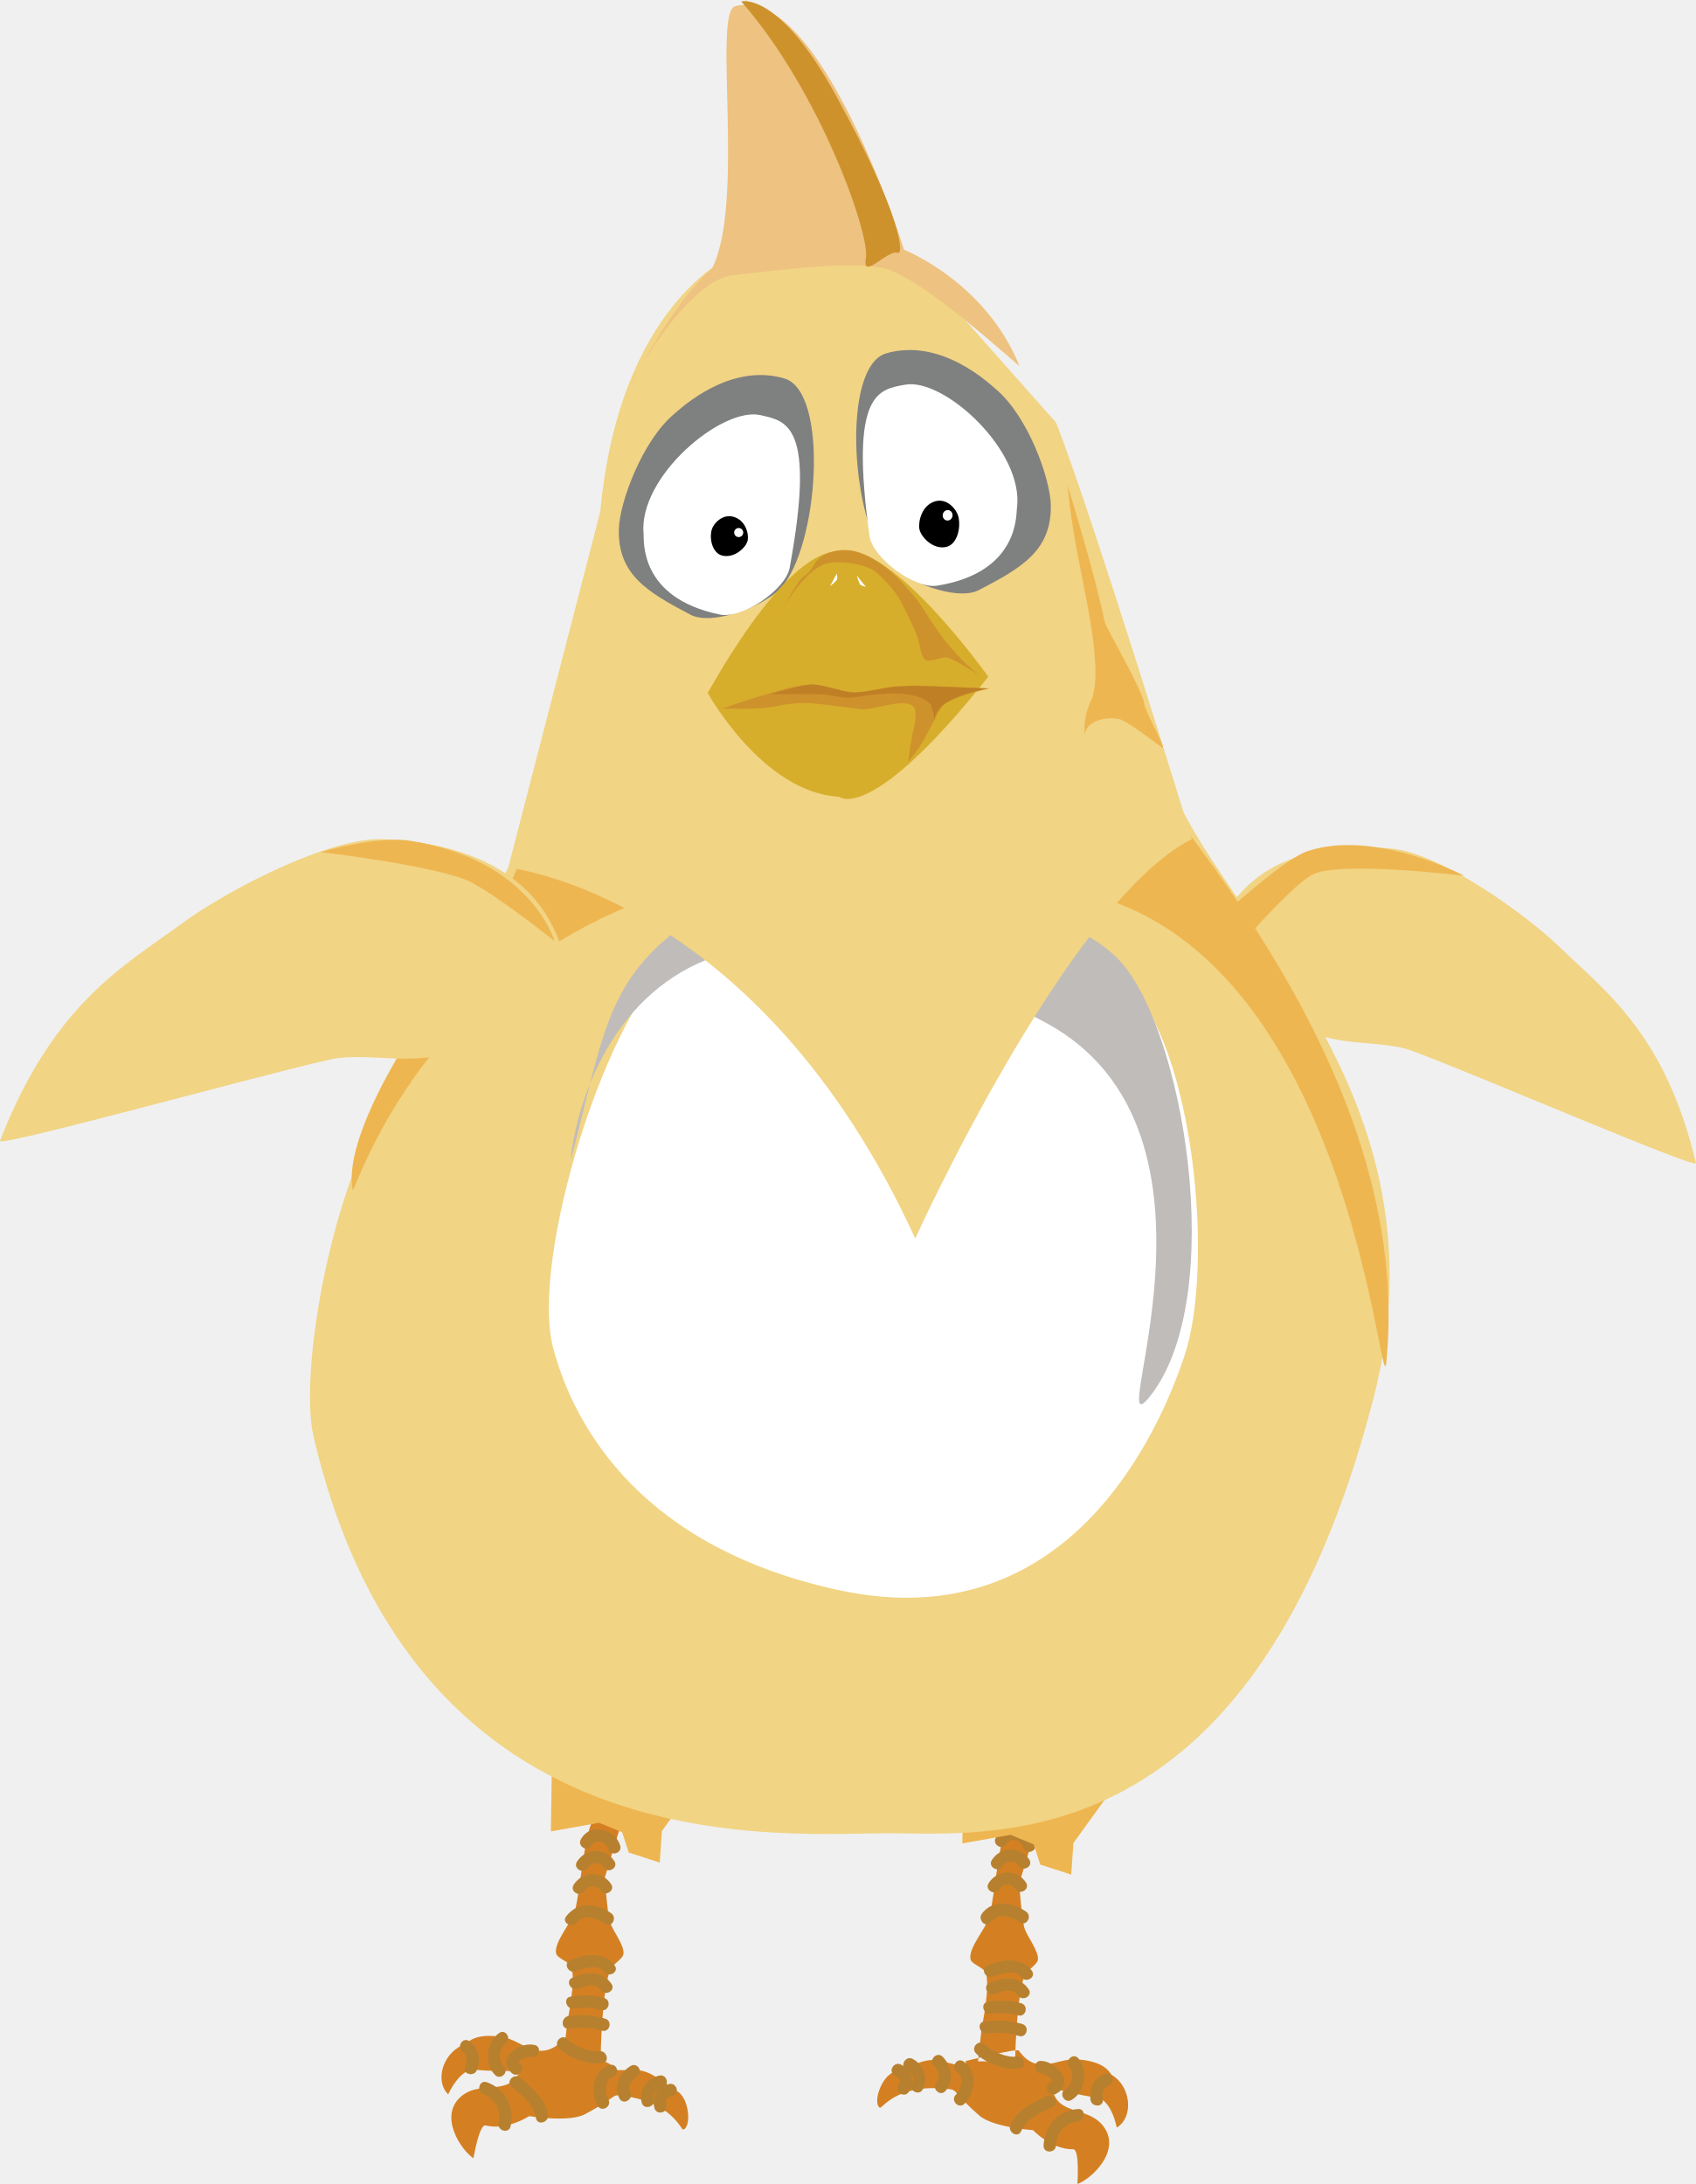
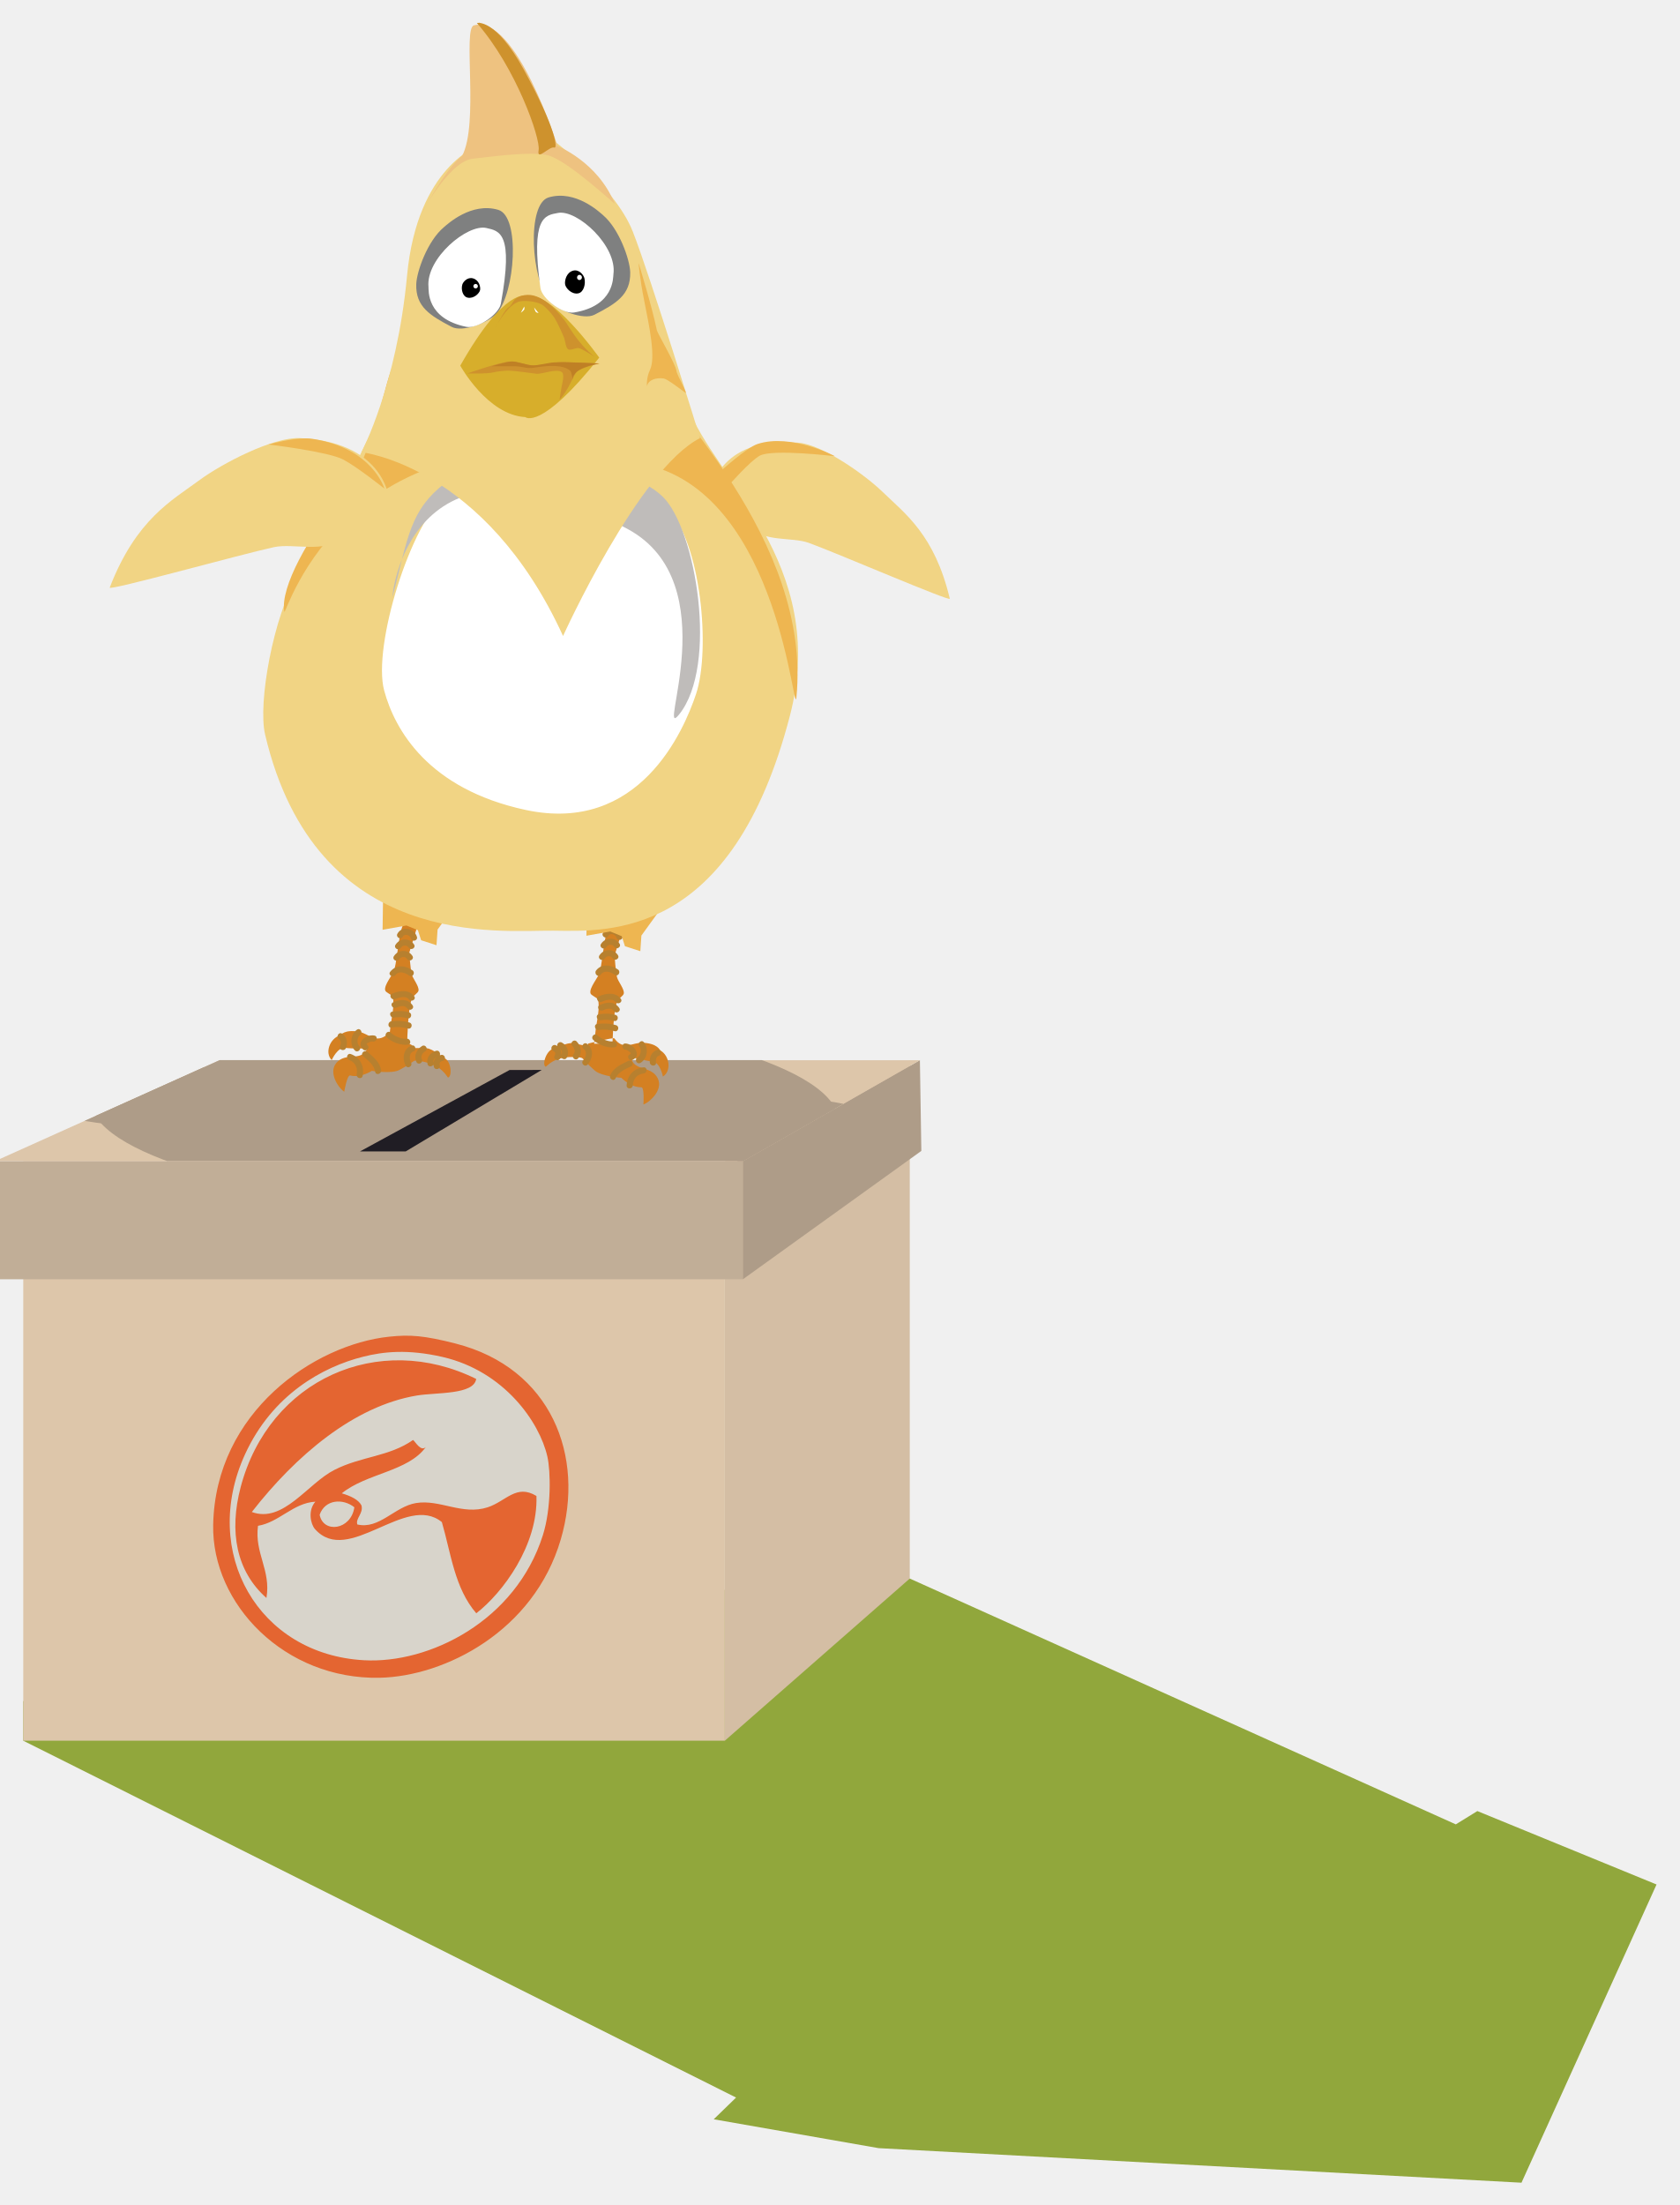
- <svg xmlns="http://www.w3.org/2000/svg" width="102.314" height="131.782" viewBox="0 0 102.314 131.782">
-   <path fill="#D48022" d="M63.479 126.006c.313 1.703 2.172 1.039 3.106 2.322 1.076 1.478-.766 3.162-1.586 3.453 0 0 .144-2.102-.254-2.096-1.332.02-2.428-1.154-2.428-1.154s-2.418-.162-3.234-.878c-1.856-1.618-1.168-1.54-2.1-1.624-2.914-.266-3.781 1.221-3.902 1.152-.488-.285.183-2.262 1.14-2.197.131.01 1.366-.802 2.286-.67.234.034 1.783.418 1.783.418l-.039-.365s3.103-.789 3.213-.634c1.107 1.554 2.267.457 3.484.528 1.797.104 2.031.887 2.113.934 1.16.678 1.362 2.535.311 3.186 0 0-.322-1.762-1.293-1.834-.661-.05-2.6-.541-2.6-.541zM31.373 124.959c-.696 1.586-2.352.513-3.557 1.541-1.387 1.191.018 3.258.748 3.728 0 0 .345-2.076.729-1.979 1.291.326 2.628-.563 2.628-.563s2.391.396 3.351-.108c2.181-1.148 1.492-1.23 2.418-1.1 2.896.415 3.396 2.061 3.529 2.021.545-.164.346-2.244-.601-2.4-.13-.021-1.146-1.092-2.072-1.178-.233-.021-1.832-.004-1.832-.004l.125-.349s-2.838-1.481-2.982-1.354c-1.436 1.254-2.312-.078-3.511-.291-1.771-.312-2.183.396-2.271.426-1.283.393-1.91 2.15-1.037 3.025 0 0 .719-1.64 1.682-1.486.655.101 2.653.071 2.653.071zM36.021 109.67c-.715-.049-.963 4.246-1.341 5.65-.184.674-1.282 1.873-1.13 2.553.064.293.788.504.903.779.322.771-.227 3.332-.227 3.332l-.226 2.044 2.238.007s.068-4.018.594-5.221c.119-.273.732-.609.778-.904.084-.527-.688-1.453-.822-1.969-.169-.646-.3-2.65-.3-2.65l.926-3.047-1.393-.574zM61.02 110.021c-.715-.048-.963 4.248-1.34 5.647-.183.674-1.283 1.873-1.13 2.558.064.289.787.502.902.778.324.771-.225 3.332-.225 3.332l-.228 2.043 2.24.008s.066-4.02.592-5.223c.121-.272.732-.608.781-.903.082-.527-.689-1.453-.824-1.97-.168-.646-.299-2.651-.299-2.651l.924-3.048-1.393-.571z" />
-   <path fill="#B7802F" d="M35.688 111.363c.248-.45.883-.215 1.006.208.135.465.859.266.724-.199-.301-1.029-1.81-1.42-2.377-.388-.233.425.415.804.647.379zM35.257 114.104c.219-.348.73-.398.966-.033.26.405.909.029.646-.379-.542-.845-1.737-.798-2.26.033-.258.412.391.788.648.379zM34.803 116.01c.447-.579 1.204-.26 1.69.08.398.277.772-.373.379-.647-.889-.62-2.007-.729-2.717.188-.296.384.357.757.648.379zM34.896 119.991c.423-.191 1.028-.363 1.346.094.273.396.923.021.647-.379-.58-.838-1.535-.742-2.373-.363-.439.199-.057.845.38.648zM34.304 122.398c.685-.092 1.344-.067 2.009.13.464.139.662-.585.199-.723-.724-.217-1.462-.258-2.208-.157-.472.063-.478.813 0 .75zM33.706 123.571c.594.611 1.785 1.051 2.631.922.478-.072.273-.795-.198-.723-.566.086-1.516-.332-1.902-.73-.338-.347-.868.184-.531.531zM32.248 123.39c-.939-.204-2.357.8-1.375 1.698.356.326.889-.203.53-.53-.185-.168-.1-.196.099-.312.143-.082.379-.17.546-.135.472.104.672-.618.2-.721zM30.116 122.67c-.784.545-.938 1.848-.249 2.535.342.342.873-.188.53-.531-.327-.325-.293-1.086.097-1.354.395-.275.021-.924-.378-.65zM27.921 123.804c.319.206.241.599.126.899-.172.453.555.646.725.199.244-.645.131-1.357-.472-1.748-.407-.261-.783.388-.379.65zM29.167 126.364c.749.271 1.066.979.911 1.738-.097.473.626.673.724.199.242-1.182-.284-2.245-1.435-2.66-.457-.164-.652.561-.2.723zM30.858 125.905c.617.524 1.34 1.045 1.475 1.896.075.477.798.273.725-.199-.156-.984-.953-1.618-1.668-2.229-.367-.31-.9.217-.532.532zM36.774 124.608c-1.013.334-1.189 1.605-.719 2.453.233.423.882.045.646-.379-.22-.396-.259-1.178.271-1.352.458-.149.262-.874-.198-.722zM38.049 124.657c-.672.403-1.061 1.233-.68 1.963.224.43.871.051.647-.379-.187-.355.112-.758.412-.937.414-.248.037-.897-.379-.647zM39.767 125.239c-.73.172-1.246.885-1.056 1.631.12.469.844.271.725-.199-.093-.358.208-.633.53-.709.471-.11.271-.833-.199-.723zM40.365 125.747c-.707.164-1.077.756-.881 1.459.129.467.853.269.724-.199-.088-.316.046-.465.357-.536.47-.111.27-.833-.2-.724zM34.625 121.198c.567-.082 1.078-.084 1.63.082.464.141.661-.584.199-.723-.685-.206-1.327-.186-2.028-.082-.478.07-.274.793.199.723zM35.454 112.713c.218-.348.729-.4.964-.034.262.405.91.028.647-.38-.542-.844-1.736-.797-2.259.035-.258.411.392.788.648.379zM34.763 118.942c.428-.191 1.328-.441 1.676.035.282.387.933.014.646-.379-.633-.868-1.84-.689-2.703-.305-.438.198-.057.845.381.649zM60.719 111.267c.248-.451.882-.211 1.005.211.135.464.857.267.723-.199-.299-1.03-1.806-1.422-2.375-.391-.235.424.412.802.647.379zM60.289 114.01c.218-.35.728-.399.961-.032.262.405.91.03.648-.379-.541-.845-1.736-.802-2.258.032-.256.412.393.787.649.379zM59.773 115.989c.482-.623 1.188-.387 1.75.004.397.276.771-.373.379-.647-.82-.57-1.978-.769-2.66.112-.292.378.235.912.531.531zM60.484 112.618c.217-.349.729-.402.963-.035.261.405.91.029.648-.379-.542-.844-1.738-.797-2.261.034-.255.411.394.787.65.38zM60.061 120.312c.423-.19 1.028-.362 1.346.095.273.395.924.02.648-.38-.581-.838-1.535-.741-2.373-.362-.441.197-.059.843.379.647zM59.568 122.706c.646-.086 1.283-.045 1.908.145.464.141.661-.583.198-.723-.761-.23-1.522-.25-2.307-.145-.475.064-.271.788.201.723zM58.871 123.892c.592.612 1.786 1.053 2.631.924.478-.071.273-.795-.198-.724-.566.087-1.517-.332-1.9-.731-.338-.349-.868.182-.533.531zM59.789 121.517c.566-.079 1.078-.081 1.629.086.464.142.661-.583.199-.724-.685-.207-1.326-.185-2.027-.086-.478.067-.274.79.199.724zM59.928 119.265c.426-.192 1.33-.443 1.676.032.28.389.932.015.647-.379-.629-.869-1.845-.688-2.703-.303-.44.199-.058.846.38.65zM62.807 125.103c.152.006.3.117.422.2.201.138.336.266.094.393-.428.227-.049.873.379.648 1.174-.619.069-1.952-.895-1.991-.484-.02-.482.73 0 .75zM64.516 124.726c.31.36.148 1.104-.25 1.338-.417.245-.039.894.379.647.84-.492 1.022-1.791.401-2.518-.315-.366-.843.167-.53.533zM66.68 125.124c-.68.23-.972.877-.896 1.565.051.476.802.479.75 0-.034-.319-.016-.72.346-.843.454-.154.259-.879-.2-.722zM65.025 127.256c-1.213.113-2.006 1-2.07 2.205-.025.483.726.481.75 0 .041-.77.529-1.381 1.32-1.455.478-.043.482-.793 0-.75zM63.131 126.485c-.845.409-1.779.819-2.178 1.734-.188.439.456.82.648.379.343-.793 1.179-1.112 1.907-1.465.437-.211.056-.857-.377-.648zM57.736 125.03c.47.307.236 1.045-.08 1.375-.334.35.195.881.531.531.671-.702.821-1.971-.072-2.555-.406-.263-.782.386-.379.649zM56.338 124.635c.244.248.433.717.16 1.012-.325.355.203.889.531.531.554-.605.386-1.516-.16-2.073-.34-.345-.87.185-.531.53zM54.682 124.883c.292.154.517.492.336.816-.234.424.413.803.647.379.374-.674.058-1.49-.604-1.844-.427-.226-.806.423-.379.649zM53.975 125.226c.282.146.379.319.211.604-.244.418.402.797.647.379.368-.629.164-1.299-.479-1.633-.429-.221-.809.426-.379.65z" />
-   <path fill="#F1D484" d="M73.098 57.491s.735-7.195 10.838-6.289c2.94.264 8.069 3.922 10.19 5.979 2.761 2.674 6.328 5.209 8.188 13.004.1.418-13.621-5.501-17.158-6.789-2.123-.773-5.531-.01-7.467-2.105-1.316-1.428-4.591-3.8-4.591-3.8z" />
-   <path fill="#EEB651" d="M33.302 105.967l-.069 4.539 2.905-.521 1.396.573.395 1.224 1.872.606.13-1.907 2.639-3.648zM58.125 106.694l-.068 4.537 2.906-.518 1.394.573.397 1.222 1.871.605.131-1.905 2.639-3.648z" />
-   <path fill="#F1D484" d="M34.486 44.574c-1.967 3.786-7.747 16.257-11.58 22.747-2.998 5.076-4.879 15.582-3.98 19.408 6.228 26.512 28.761 23.811 35.11 23.891 6.75.086 21.771.988 28.814-26.211 4.78-18.475-9.275-28.9-12.435-37.563-3.817-10.477-15.119-9.469-20.172-9.546-11.957-.18-14.127 4.135-15.757 7.274z" />
-   <path fill="#fff" stroke="#fff" stroke-width=".266" d="M41.11 57.524c-4.371 3.341-9.03 18.505-7.602 23.816 1.292 4.804 5.368 11.951 17.168 14.488 13.75 2.957 19.151-9.56 20.651-14.047 1.805-5.402.582-18.513-3.469-22.515-4.94-4.874-21.233-5.958-26.748-1.742z" />
-   <path fill="#BFBCBA" d="M40.906 56.066c-4.324 3.308-4.554 6.55-6.452 13.874-.173.666 1.666-22.695 28.593-8.255 12.269 6.58 3.371 26.254 6.304 22.599 4.803-5.979 2.043-22.531-1.97-26.49-4.889-4.829-21.014-5.9-26.475-1.728z" />
-   <path fill="#EEB651" d="M34.199 42.585c-1.129 3.172-2.215 10.451-6.073 15.225-3.769 4.664-7.421 11.004-6.854 13.969.14.728 7.585-26.832 44.345-17.836 16.076 3.936 17.707 31.511 18.021 28.229 1.84-19.088-15.972-36.029-19.779-42.09-4.604-7.332-13.062-5.779-17.289-5.055-10.004 1.72-11.436 4.933-12.371 7.558z" />
-   <path fill="#F1D484" d="M44.963 0v15.007s-7.5 2.477-8.75 15.863l-5.551 21.481s15.051 1.608 24.552 22.381c0 0 9.183-20.286 16.683-24.101 0 0-5.933-19.375-8.183-25.125l-10.25-11.561s-3.001-10.952-8.501-13.945z" />
-   <path fill="#221E21" d="M63.912 53.757" opacity=".5" enable-background="new" />
-   <path fill="#7F8080" d="M60.096 23.497c1.952 1.668 3.252 5.388 3.295 6.939.069 2.771-1.736 3.822-4.351 5.174-1.332.688-4.455-.544-5.444-1.643-2.267-2.517-2.847-11.861-.132-12.646 3.298-.957 6.196 1.803 6.632 2.176z" />
-   <path fill="#fff" d="M54.607 23.212c2.342-.432 7.219 4.018 6.74 7.467-.052.381.125 3.861-4.796 4.658-1.396.225-3.911-1.686-4.094-2.988-1.219-8.719.561-8.843 2.15-9.137z" />
-   <path d="M56.424 30.247c.72-.204 1.277.494 1.386.898.18.689-.066 1.707-.722 1.857-.821.186-1.553-.637-1.625-1.09-.072-.451.141-1.431.961-1.665zM56.488 30.688c.502-.079.813.41.879.824.096.613-.469.953-.678.964-.515.026-.73-.314-.797-.771.001.001-.103-.909.596-1.017z" />
-   <ellipse cx="57.204" cy="31.076" fill="#fff" transform="matrix(-.158 .988 -.988 -.158 96.909 -20.514)" rx=".316" ry=".297" />
-   <path fill="#7F8080" d="M40.679 24.97c-1.964 1.652-3.291 5.363-3.343 6.915-.093 2.769 1.707 3.835 4.312 5.203 1.328.698 4.457-.51 5.457-1.604 2.282-2.497 2.928-11.84.221-12.645-3.292-.977-6.207 1.76-6.647 2.131z" />
-   <path fill="#fff" d="M45.882 25.05c-2.321-.531-7.384 3.705-7.057 7.17.037.385-.289 3.854 4.593 4.859 1.386.283 3.979-1.514 4.219-2.809 1.593-8.658-.179-8.859-1.755-9.22z" />
-   <path d="M44.232 31.178c-.662-.176-1.187.419-1.289.763-.174.587.047 1.459.649 1.588.761.162 1.445-.539 1.516-.927.071-.384-.117-1.219-.876-1.424zM44.155 31.527c-.466-.069-.757.347-.821.702-.095.521.423.813.617.822.475.025.678-.265.746-.654 0 0 .104-.775-.542-.87z" />
-   <circle cx="44.564" cy="32.134" r=".274" fill="#fff" />
-   <path fill="#D7AE2B" d="M59.62 40.832s-5.875-8.279-8.875-7.5c0 0-2.567-1.199-8.05 8.478 0 0 3.3 6.009 7.925 6.266-.001-.001 1.875 1.727 9-7.244z" enable-background="new" />
-   <path fill="#EEC280" d="M61.496 22.067c.072.177-5.725-5.268-8.121-5.867-2.096-.525-6.999.183-9.148.406-3.165.33-7.055 8.189-6.013 6.291 3.103-5.65 4.703-6.619 4.703-6.619 2.079-3.908.054-15.543 1.439-15.905 5.169-1.349 10.184 14.698 10.184 14.698s4.886 1.903 6.956 6.996z" />
-   <path fill="#CE922D" d="M50.435 5.772c-3.467-6.339-5.717-5.684-5.717-5.684 4.76 5.426 7.781 14.076 7.52 15.491-.258 1.403 1.307-.546 1.926-.323.361.131.291-2.14-3.729-9.484z" />
-   <path fill="#EEB651" d="M64.412 29.304s.125 1.813.685 4.6c.645 3.217 1.418 6.928.704 8.423-.495 1.042-.362 1.999-.362 1.999.098-.764 1.119-1.102 2.045-.949.436.072 1.969 1.252 2.602 1.719.414.303-1.01-2.131-1.061-2.641-.076-.785-2.314-4.598-2.383-4.934-.57-2.819-2.23-8.217-2.23-8.217z" />
-   <path fill="#F1D484" d="M34.183 59.215s.268-8.058-11.027-8.578c-3.288-.151-9.502 3.116-12.155 5.067-3.447 2.537-7.773 4.803-10.999 13.132-.174.447 15.871-4.024 19.973-4.917 2.463-.536 6.11.823 8.564-1.2 1.668-1.378 5.644-3.504 5.644-3.504z" />
-   <path fill="#CE922D" d="M48.49 42.419c.875.004 2.605.28 3.475.377.699.079 2.548-.708 3.123-.176.316.293.039 1.305-.047 1.727-.082.4-.252 1.609-.252 1.609 1.109-1.232 1.482-2.549 2.076-3.38.33-.462 2.807-1.036 2.807-1.036s-3.36-.139-4.321-.176c-.992-.037-2.855.472-3.847.41-.688-.04-2.073-.509-2.762-.469-1.28.073-5.176 1.451-5.176 1.451s2.387.079 3.213-.135c.431-.112 1.279-.202 1.711-.202zM46.955 37.237c-.086.166 1.158-2.464 2.713-3.164.679-.303 2.313-.082 2.95.296.48.283 1.244 1.14 1.541 1.61.369.586.947 1.844 1.197 2.486.133.332.172 1.162.477 1.354.263.166.924-.174 1.234-.152.416.025 2 1.077 2 1.077-2.232-1.802-3.146-3.797-3.744-4.542-.801-1-2.139-2.549-3.76-2.942-.832-.201-2.001.042-2.407.731-.807 1.373-.36-.26-2.201 3.246z" />
-   <path fill="#BF8025" d="M46.511 41.886s1.852-.575 2.488-.586c.618-.012 1.806.449 2.419.482.685.034 2.028-.334 2.713-.369 1.361-.076 5.457.133 5.457.133s-3.284.508-3.194 1.953c.018.271-.104-.873-.308-1.059-.479-.443-1.543-.854-4.35-.389-1.045.172-1.387-.156-2.447-.166-.692-.008-2.778.001-2.778.001z" />
-   <path fill="#fff" d="M50.488 34.606s.041.271.008.354c-.057.135-.426.41-.426.41l.215-.393.203-.371zM52.236 35.41s-.269-.065-.328-.128c-.104-.105-.217-.551-.217-.551l.279.352.266.327z" />
-   <path fill="#EEB651" d="M19.357 51.413s7.276.861 9.105 1.84c1.779.955 4.987 3.528 4.987 3.528s-1.379-4.903-8.721-6.052c-1.959-.309-5.371.684-5.371.684zM75.361 56.414l-1.025-1.7s3.229-2.923 4.547-3.357c4.084-1.354 9.445 1.484 9.445 1.484s-7.535-.91-9.135-.078c-1.148.597-3.832 3.651-3.832 3.651z" />
+ <svg xmlns="http://www.w3.org/2000/svg" xmlns:xlink="http://www.w3.org/1999/xlink" width="320" height="420" viewBox="-70.102 -78.461 320 420" enable-background="new -70.102 -78.461 320 420">
+   <path fill="#91A73C" d="M-65.673 253.101l135.795 67.972-4.258 4.138 31.408 5.498 122.469 6.582 25.728-56.802-34.136-13.985-4.106 2.533-104.019-46.821-109.822 6.617-59.059 16.746z" />
+   <path fill="#DDC6AA" d="M-65.673 142.709h133.65v110.392h-133.65z" />
+   <path fill="#D4BEA4" d="M103.208 222.216l-35.23 30.885v-110.392l35.23-19.228z" />
+   <path fill="#C1AE97" d="M-71.046 142.709h142.47v22.501h-142.47z" />
+   <path fill="#AE9C88" d="M71.423 165.21l33.991-24.451-.276-17.278-33.715 19.228z" />
+   <path fill="#DDC6AA" d="M71.423 142.709h-142.469l42.755-19.228h133.429z" />
+   <path fill="#D8D4CB" d="M34.154 196.052c5.53 15.396-3.267 33.302-19.63 39.994-16.371 6.687-34.121-.372-39.649-15.773-5.528-15.395 3.264-33.302 19.63-39.992 16.365-6.686 34.123.374 39.649 15.771z" />
+   <path fill="#E46531" d="M16.695 177.455c18.232 4.664 24.7 21.45 20.017 37.352-5.125 17.444-22.058 26.031-34.455 26.305-18.134.391-32.041-14.057-31.749-29.117.413-21.544 19.294-34.36 33.522-35.848 3.95-.418 6.643-.233 12.665 1.308zm-17.611 2.506c-7.684 1.923-17.284 7.19-22.504 18.579-8.579 18.713 2.553 38.142 22.677 39.236 12.362.687 28.867-7.413 34.06-23.824 1.613-5.11 1.5-12.138.851-14.988-1.48-6.519-8.2-16.242-19.948-18.954-6.645-1.525-11.281-1.021-15.136-.049zM20.614 184.193c-.457 3.043-7.549 2.542-11.271 3.154-12.018 1.989-23.111 11.466-31.473 22.192 6.005 2.21 10.594-5.411 15.747-8.027 5.101-2.599 10.43-2.504 14.973-5.696.507.425 1.457 2.244 2.421 1.359-3.356 4.665-11.273 4.969-16.001 8.807 1.725.515 3.151 1.192 3.745 2.288.413 1.561-1.165 2.459-.789 3.642 4.176.994 7.11-3.4 11.167-4.075 4.552-.757 8.829 2.372 13.653.81 3.52-1.145 5.455-4.504 9.304-2.162.327 9.379-6.414 18.445-11.459 22.347-4.137-4.794-4.803-11.358-6.558-17.368-6.842-5.61-17.817 8.493-24.175 1.326-.829-.938-1.398-3.563.082-5.215-4.228.23-6.9 3.93-10.932 4.593-.709 5.215 2.507 8.428 1.607 13.746-5.748-5.086-7.151-12.631-4.91-21.118 5.417-20.508 26.264-29.793 44.869-20.603zm-29.823 25.873c.678 3.606 5.976 2.929 6.613-1.427-2.166-1.724-5.581-1.531-6.613 1.427z" />
+   <defs>
+     <path id="a" d="M71.466 142.696h-142.472l42.753-19.229h133.429z" />
+   </defs>
+   <clipPath id="b">
+     <use xlink:href="#a" overflow="visible" />
+   </clipPath>
+   <g fill="#AE9C88" clip-path="url(#b)">
+     <path d="M89.616 135.253c-.309 10.228-32.457 17.539-71.802 16.34-39.345-1.203-70.983-10.465-70.671-20.691.313-10.226 32.459-17.538 71.803-16.336 39.343 1.205 70.983 10.467 70.67 20.687z" />
+     <ellipse cx="83.388" cy="137.876" transform="matrix(.107 -.994 .994 .107 -62.605 206.064)" rx="7.151" ry="23.835" />
+     <ellipse cx="-42.358" cy="129.892" transform="matrix(.031 -1 1 .031 -170.893 83.581)" rx="6.195" ry="23.835" />
+   </g>
+   <path fill="#0E0C17" d="M7.186 140.857h-8.711l28.503-15.513 6.116-.006z" opacity=".88" enable-background="new" />
+   <path fill="#D48022" d="M50.09 122.885c.489 2.664 3.397 1.625 4.857 3.633 1.684 2.311-1.197 4.945-2.48 5.401 0 0 .226-3.289-.397-3.28-2.083.032-3.797-1.804-3.797-1.804s-3.782-.254-5.059-1.375c-2.902-2.529-1.827-2.409-3.284-2.54-4.558-.416-5.915 1.911-6.104 1.803-.764-.446.287-3.54 1.784-3.438.205.017 2.135-1.254 3.574-1.048.367.054 2.789.654 2.789.654l-.061-.57s4.854-1.234 5.026-.992c1.732 2.432 3.547.715 5.45.826 2.812.163 3.178 1.387 3.306 1.46 1.815 1.062 2.13 3.966.486 4.984 0 0-.504-2.756-2.022-2.868-1.036-.079-4.068-.846-4.068-.846zM-.131 121.248c-1.089 2.48-3.679.802-5.563 2.41-2.169 1.862.027 5.097 1.17 5.831 0 0 .54-3.247 1.14-3.097 2.02.511 4.111-.88 4.111-.88s3.741.62 5.242-.168c3.411-1.796 2.334-1.925 3.782-1.722 4.529.649 5.312 3.225 5.519 3.161.854-.257.542-3.511-.939-3.753-.203-.032-1.792-1.71-3.241-1.844-.364-.032-2.866-.007-2.866-.007l.195-.545s-4.439-2.317-4.664-2.119c-2.247 1.962-3.617-.122-5.491-.455-2.771-.487-3.416.62-3.553.668-2.007.615-2.988 3.362-1.622 4.73 0 0 1.124-2.564 2.632-2.323 1.022.158 4.148.113 4.148.113zM7.14 97.333c-1.118-.076-1.506 6.642-2.098 8.837-.289 1.056-2.005 2.93-1.769 3.994.101.459 1.232.788 1.413 1.218.504 1.205-.354 5.212-.354 5.212l-.354 3.197 3.501.012s.107-6.285.929-8.167c.187-.427 1.146-.952 1.218-1.413.131-.825-1.077-2.273-1.286-3.081-.265-1.01-.469-4.145-.469-4.145l1.448-4.766-2.179-.898zM46.243 97.881c-1.118-.075-1.506 6.645-2.096 8.833-.287 1.055-2.007 2.931-1.769 4.001.101.452 1.231.785 1.411 1.218.507 1.205-.351 5.212-.351 5.212l-.357 3.195 3.504.013s.104-6.288.926-8.17c.189-.426 1.146-.951 1.222-1.413.128-.824-1.079-2.272-1.29-3.081-.263-1.011-.467-4.146-.467-4.146l1.445-4.768-2.178-.894z" />
+   <path fill="#B7802F" d="M6.619 99.98c.388-.704 1.381-.336 1.573.325.211.728 1.344.415 1.132-.312-.47-1.61-2.831-2.221-3.718-.606-.364.664.649 1.257 1.013.593zM5.944 104.268c.344-.544 1.143-.624 1.512-.053.406.634 1.421.046 1.01-.593-.848-1.321-2.717-1.248-3.535.053-.403.645.611 1.233 1.013.593zM5.235 107.25c.698-.906 1.882-.406 2.643.125.623.434 1.208-.583.593-1.013-1.39-.97-3.139-1.141-4.25.295-.463.6.559 1.183 1.014.593zM5.38 113.476c.661-.3 1.607-.568 2.105.146.428.62 1.443.033 1.013-.593-.907-1.311-2.401-1.161-3.712-.568-.688.312-.09 1.323.594 1.015zM4.454 117.241c1.071-.144 2.102-.105 3.142.203.726.217 1.036-.915.312-1.13-1.133-.339-2.288-.403-3.454-.246-.739.099-.748 1.272 0 1.173zM3.518 119.076c.929.956 2.792 1.644 4.115 1.441.749-.112.428-1.243-.309-1.13-.886.135-2.372-.52-2.976-1.143-.527-.541-1.357.29-.83.832zM1.238 118.792c-1.468-.318-3.686 1.252-2.151 2.657.558.51 1.392-.318.83-.83-.291-.263-.156-.307.154-.487.224-.128.592-.266.854-.212.738.163 1.052-.966.313-1.128zM-2.097 117.667c-1.227.852-1.466 2.89-.389 3.965.535.535 1.365-.295.829-.831-.512-.508-.458-1.698.151-2.118.619-.43.034-1.445-.591-1.016zM-5.531 119.441c.5.322.377.937.197 1.406-.269.709.869 1.01 1.135.311.382-1.01.205-2.122-.739-2.734-.636-.409-1.224.606-.593 1.017zM-3.582 123.444c1.171.425 1.668 1.531 1.425 2.72-.151.739.979 1.052 1.132.312.379-1.849-.443-3.512-2.244-4.161-.715-.258-1.02.876-.313 1.129zM-.936 122.726c.965.82 2.096 1.635 2.307 2.967.118.745 1.248.428 1.135-.312-.244-1.54-1.491-2.531-2.609-3.486-.575-.485-1.409.34-.833.831zM8.318 120.698c-1.584.522-1.861 2.512-1.125 3.837.364.662 1.379.07 1.01-.593-.344-.62-.405-1.842.425-2.113.716-.235.409-1.37-.31-1.131zM10.311 120.774c-1.051.631-1.659 1.93-1.063 3.07.35.673 1.362.08 1.013-.593-.293-.556.174-1.185.645-1.465.646-.387.056-1.403-.595-1.012zM12.999 121.685c-1.143.269-1.949 1.384-1.653 2.551.188.733 1.321.425 1.135-.312-.147-.56.325-.99.828-1.109.738-.171.425-1.302-.31-1.13zM13.934 122.479c-1.106.257-1.685 1.183-1.378 2.282.202.729 1.333.422 1.132-.312-.137-.494.072-.728.559-.837.735-.174.422-1.303-.313-1.133zM4.955 115.364c.888-.129 1.687-.132 2.549.128.726.22 1.034-.913.312-1.13-1.071-.322-2.076-.29-3.173-.129-.746.11-.427 1.24.312 1.131zM6.252 102.092c.341-.544 1.141-.626 1.508-.054.411.635 1.424.045 1.013-.594-.848-1.32-2.716-1.246-3.533.055-.405.642.612 1.232 1.012.593zM5.172 111.835c.669-.3 2.076-.69 2.622.055.441.604 1.458.021 1.01-.593-.99-1.358-2.878-1.078-4.229-.477-.684.309-.088 1.322.597 1.015zM45.771 99.831c.388-.706 1.381-.33 1.573.329.211.726 1.34.417 1.13-.312-.467-1.611-2.824-2.224-3.715-.61-.367.662.646 1.254 1.012.593zM45.099 104.121c.341-.547 1.14-.624 1.503-.05.411.634 1.423.047 1.014-.593-.846-1.321-2.716-1.254-3.532.05-.401.645.615 1.231 1.015.593zM44.293 107.215c.753-.975 1.857-.604 2.737.007.62.432 1.205-.584.592-1.012-1.283-.892-3.095-1.203-4.161.175-.456.592.369 1.426.832.83zM45.405 101.943c.339-.546 1.14-.63 1.506-.055.408.634 1.423.045 1.014-.593-.848-1.32-2.719-1.247-3.538.053-.398.644.617 1.232 1.018.595zM44.743 113.978c.662-.298 1.607-.566 2.105.148.428.617 1.445.03 1.015-.595-.909-1.311-2.401-1.159-3.712-.566-.691.309-.094 1.321.592 1.013zM43.972 117.722c1.009-.135 2.007-.07 2.984.228.726.222 1.034-.912.309-1.132-1.19-.359-2.38-.391-3.608-.227-.742.102-.423 1.234.315 1.131zM42.881 119.578c.926.958 2.794 1.647 4.115 1.445.749-.111.428-1.243-.309-1.132-.886.136-2.374-.52-2.973-1.144-.527-.545-1.357.286-.833.831zM44.317 115.863c.886-.123 1.686-.126 2.548.135.726.222 1.034-.912.312-1.132-1.071-.324-2.074-.29-3.171-.135-.747.104-.429 1.234.311 1.132zM44.535 112.34c.666-.301 2.079-.693 2.621.051.437.607 1.458.022 1.011-.593-.983-1.359-2.885-1.077-4.228-.474-.687.311-.09 1.324.596 1.016zM49.038 121.472c.237.009.469.184.66.313.314.215.525.415.146.614-.669.354-.076 1.365.593 1.014 1.836-.969.108-3.054-1.399-3.114-.757-.032-.754 1.141 0 1.173zM51.712 120.882c.484.563.23 1.728-.391 2.093-.652.384-.061 1.397.593 1.013 1.313-.77 1.598-2.801.626-3.939-.492-.573-1.319.261-.828.833zM55.096 121.504c-1.064.36-1.521 1.372-1.402 2.448.08.744 1.255.75 1.174 0-.054-.499-.024-1.125.54-1.318.711-.241.406-1.374-.312-1.13zM52.508 124.84c-1.897.178-3.138 1.564-3.238 3.449-.038.755 1.136.752 1.173 0 .064-1.205.828-2.16 2.065-2.276.747-.066.752-1.24 0-1.173zM49.544 123.633c-1.321.641-2.782 1.282-3.406 2.713-.293.688.713 1.283 1.014.593.536-1.24 1.844-1.739 2.981-2.291.685-.33.089-1.341-.589-1.015zM41.106 121.358c.734.479.37 1.634-.125 2.15-.522.547.306 1.378.831.831 1.049-1.099 1.283-3.082-.113-3.996-.636-.412-1.224.604-.593 1.015zM38.919 120.741c.382.388.678 1.121.25 1.582-.509.557.318 1.391.831.831.866-.947.603-2.37-.25-3.243-.532-.539-1.362.289-.831.83zM36.329 121.128c.457.241.808.77.525 1.277-.366.663.646 1.256 1.011.593.585-1.056.092-2.331-.944-2.886-.668-.352-1.261.662-.592 1.016zM35.223 121.665c.44.228.593.5.33.945-.382.654.628 1.247 1.011.593.576-.983.257-2.031-.749-2.554-.671-.347-1.265.666-.592 1.016z" />
+   <path fill="#F1D484" d="M65.135 15.714s1.148-11.255 16.953-9.837c4.598.412 12.62 6.134 15.938 9.352 4.32 4.183 9.898 8.148 12.809 20.341.156.654-21.306-8.604-26.839-10.62-3.32-1.209-8.651-.016-11.679-3.292-2.059-2.234-7.182-5.944-7.182-5.944z" />
+   <path fill="#EEB651" d="M2.885 91.541l-.106 7.099 4.544-.815 2.183.896.619 1.914 2.927.948.204-2.983 4.128-5.706zM41.714 92.676l-.105 7.098 4.544-.81 2.181.895.62 1.913 2.928.945.204-2.98 4.129-5.705z" />
+   <path fill="#F1D484" d="M4.739-4.491c-3.077 5.922-12.119 25.429-18.114 35.58-4.689 7.94-7.631 24.374-6.226 30.358 9.743 41.47 44.989 37.244 54.919 37.369 10.559.135 34.055 1.546 45.071-40.999 7.476-28.897-14.507-45.204-19.451-58.754-5.97-16.388-23.649-14.812-31.553-14.932-18.703-.281-22.097 6.468-24.646 11.378z" />
+   <path fill="#fff" stroke="#fff" stroke-width=".266" d="M15.1 15.765c-6.838 5.227-14.125 28.945-11.892 37.254 2.021 7.514 8.397 18.694 26.854 22.663 21.508 4.626 29.957-14.955 32.303-21.972 2.822-8.451.91-28.959-5.426-35.219-7.728-7.625-33.213-9.32-41.839-2.726z" />
+   <path fill="#BFBCBA" d="M14.781 13.485c-6.765 5.174-7.124 10.245-10.093 21.702-.271 1.042 2.606-35.5 44.725-12.913 19.192 10.292 5.273 41.066 9.861 35.349 7.513-9.352 3.196-35.242-3.082-41.435-7.647-7.554-32.869-9.229-41.411-2.703z" />
+   <path fill="#EEB651" d="M4.289-7.602c-1.765 4.961-3.464 16.348-9.499 23.815-5.895 7.295-11.608 17.212-10.72 21.85.218 1.138 11.864-41.97 69.364-27.899 25.146 6.156 27.697 49.289 28.189 44.156 2.878-29.858-24.984-56.357-30.939-65.837-7.203-11.469-20.433-9.04-27.043-7.908-15.649 2.691-17.89 7.717-19.352 11.823z" />
+   <path fill="#F1D484" d="M21.126-74.213v23.474s-11.731 3.875-13.687 24.813c-1.955 20.937-8.682 33.6-8.682 33.6s23.542 2.515 38.404 35.008c0 0 14.365-31.731 26.096-37.699 0 0-9.281-30.306-12.8-39.3-3.52-8.994-16.033-18.083-16.033-18.083s-4.695-17.132-13.298-21.813z" />
+   <path fill="#221E21" d="M50.766 9.873" opacity=".5" enable-background="new" />
+   <path fill="#7F8080" d="M44.798-37.459c3.052 2.609 5.087 8.427 5.154 10.854.107 4.334-2.716 5.978-6.807 8.093-2.083 1.076-6.969-.851-8.515-2.57-3.547-3.937-4.454-18.553-.208-19.781 5.161-1.497 9.693 2.82 10.376 3.404z" />
+   <path fill="#fff" d="M36.212-37.905c3.663-.676 11.292 6.285 10.543 11.68-.082.596.196 6.039-7.503 7.286-2.183.352-6.116-2.637-6.403-4.674-1.907-13.638.877-13.833 3.363-14.292z" />
+   <path d="M39.053-26.901c1.127-.319 1.998.772 2.169 1.404.281 1.078-.104 2.67-1.13 2.905-1.283.291-2.429-.996-2.542-1.705-.112-.705.221-2.238 1.503-2.604zM39.154-26.211c.785-.124 1.271.642 1.375 1.289.15.958-.733 1.49-1.06 1.508-.807.041-1.143-.491-1.247-1.206.001.001-.162-1.422.932-1.591z" />
+   <ellipse cx="40.276" cy="-25.602" fill="#fff" transform="matrix(.988 .157 -.157 .988 -3.521 -6.644)" rx=".465" ry=".495" />
+   <path fill="#7F8080" d="M14.426-35.155c-3.073 2.584-5.148 8.389-5.23 10.816-.146 4.331 2.67 6 6.746 8.139 2.077 1.092 6.972-.797 8.536-2.509 3.57-3.906 4.58-18.52.345-19.779-5.15-1.529-9.709 2.752-10.397 3.333z" />
+   <path fill="#fff" d="M22.563-35.031c-3.629-.83-11.55 5.795-11.038 11.216.058.602-.452 6.029 7.184 7.601 2.169.442 6.225-2.369 6.601-4.394 2.491-13.543-.281-13.857-2.747-14.423z" />
+   <path d="M19.983-25.445c-1.036-.275-1.857.656-2.016 1.193-.272.918.073 2.282 1.014 2.483 1.191.254 2.261-.842 2.372-1.449.112-.6-.183-1.907-1.37-2.227zM19.863-24.899c-.729-.107-1.184.543-1.285 1.099-.148.815.662 1.271.965 1.285.743.04 1.06-.414 1.167-1.022 0-.001.162-1.213-.847-1.362z" />
+   <circle cx="20.503" cy="-23.949" r=".429" fill="#fff" />
+   <path fill="#D7AE2B" d="M44.052-10.344s-9.189-12.95-13.882-11.731c0 0-4.015-1.876-12.592 13.261 0 0 5.162 9.399 12.396 9.802-.001-.003 2.934 2.7 14.078-11.332z" />
+   <path fill="#EEC280" d="M46.987-39.696c.113.277-8.955-8.241-12.703-9.177-3.278-.822-10.948.286-14.308.635-4.951.516-11.037 12.809-9.407 9.84 4.854-8.838 7.356-10.354 7.356-10.354 3.252-6.112.086-24.312 2.252-24.878 8.085-2.11 15.929 22.99 15.929 22.99s7.643 2.977 10.881 10.944z" />
+   <path fill="#CE922D" d="M29.686-65.185c-5.424-9.915-8.944-8.891-8.944-8.891 7.447 8.488 12.171 22.018 11.764 24.231-.403 2.194 2.044-.854 3.012-.505.566.205.455-3.347-5.832-14.835z" />
+   <path fill="#EEB651" d="M51.548-28.376s.196 2.836 1.073 7.195c1.008 5.032 2.218 10.837 1.1 13.176-.773 1.63-.565 3.127-.565 3.127.153-1.195 1.751-1.724 3.199-1.485.681.113 3.079 1.958 4.069 2.689.647.474-1.58-3.333-1.659-4.131-.119-1.229-3.62-7.192-3.728-7.718-.892-4.41-3.489-12.853-3.489-12.853z" />
+   <path fill="#F1D484" d="M4.265 18.41s.418-12.604-17.249-13.417c-5.143-.237-14.863 4.874-19.013 7.925-5.391 3.969-12.158 7.513-17.205 20.542-.272.699 24.826-6.295 31.243-7.692 3.853-.839 9.556 1.288 13.395-1.877 2.609-2.155 8.829-5.481 8.829-5.481z" />
+   <path fill="#CE922D" d="M26.643-7.862c1.369.006 4.076.438 5.435.589 1.094.124 3.987-1.107 4.885-.275.495.458.062 2.041-.073 2.702-.128.625-.394 2.517-.394 2.517 1.735-1.927 2.319-3.987 3.248-5.287.517-.723 4.39-1.621 4.39-1.621s-5.255-.218-6.758-.275c-1.552-.058-4.466.738-6.019.641-1.075-.063-3.241-.796-4.32-.733-2.002.114-8.096 2.269-8.096 2.269s3.733.124 5.025-.211c.675-.175 2.002-.316 2.677-.316zM24.242-15.968c-.134.26 1.812-3.854 4.244-4.948 1.063-.475 3.619-.128 4.615.462.751.442 1.946 1.783 2.41 2.519.578.917 1.482 2.885 1.873 3.888.208.52.269 1.818.745 2.118.413.26 1.445-.271 1.931-.237.65.039 3.128 1.685 3.128 1.685-3.492-2.819-4.922-5.94-5.857-7.105-1.252-1.564-3.345-3.987-5.881-4.602-1.301-.314-3.13.065-3.765 1.144-1.261 2.147-.564-.408-3.443 5.076z" />
+   <path fill="#BF8025" d="M23.549-8.696s2.896-.899 3.891-.917c.967-.019 2.826.703 3.784.754 1.072.053 3.173-.522 4.244-.577 2.129-.119 8.536.208 8.536.208s-5.136.795-4.995 3.055c.028.424-.163-1.366-.482-1.657-.749-.693-2.414-1.336-6.804-.609-1.635.27-2.169-.244-3.828-.259-1.084-.011-4.346.002-4.346.002z" />
+   <path fill="#fff" d="M29.769-20.083s.064.424.012.554c-.089.211-.666.642-.666.642l.336-.615.318-.581zM32.503-18.825s-.422-.102-.514-.2c-.162-.165-.339-.862-.339-.862l.437.55.416.512z" />
+   <path fill="#EEB651" d="M-18.926 6.207s11.38 1.347 14.241 2.878c2.783 1.494 7.801 5.519 7.801 5.519s-2.157-7.67-13.641-9.467c-3.064-.484-8.401 1.07-8.401 1.07zM68.675 14.029l-1.604-2.66s5.052-4.572 7.112-5.251c6.388-2.117 14.775 2.322 14.775 2.322s-11.786-1.423-14.289-.122c-1.796.934-5.994 5.711-5.994 5.711z" />
</svg>
